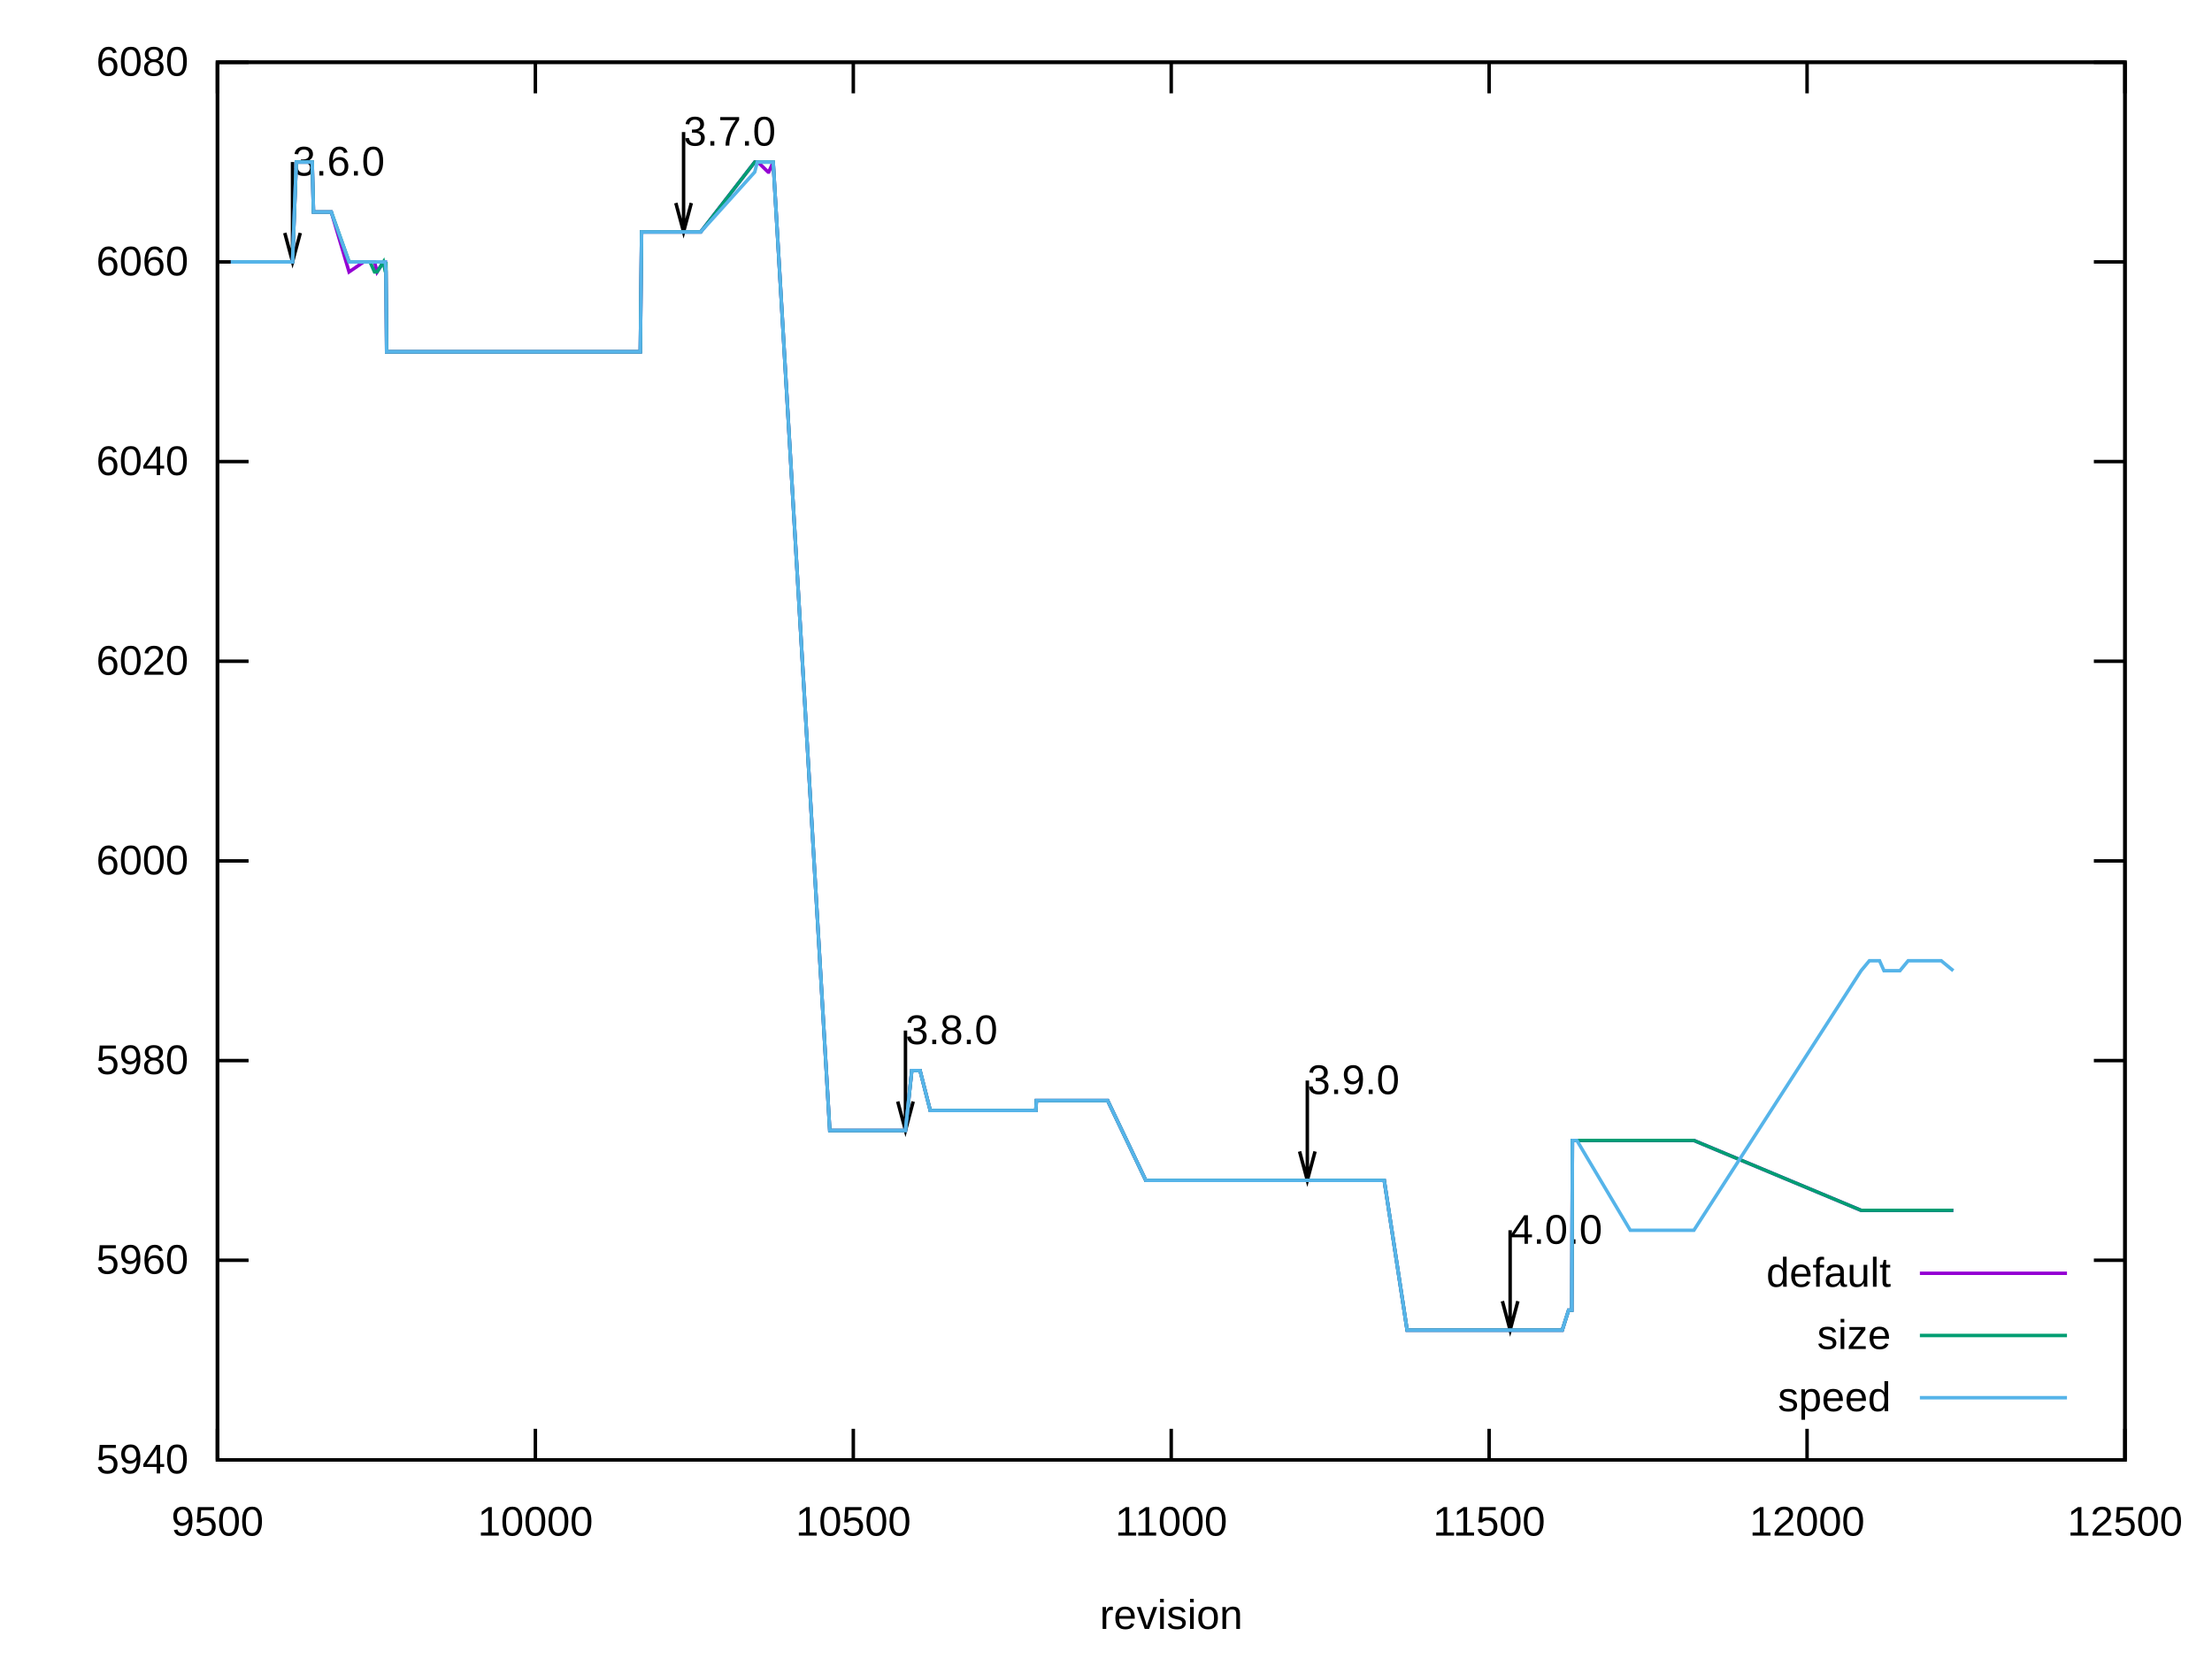
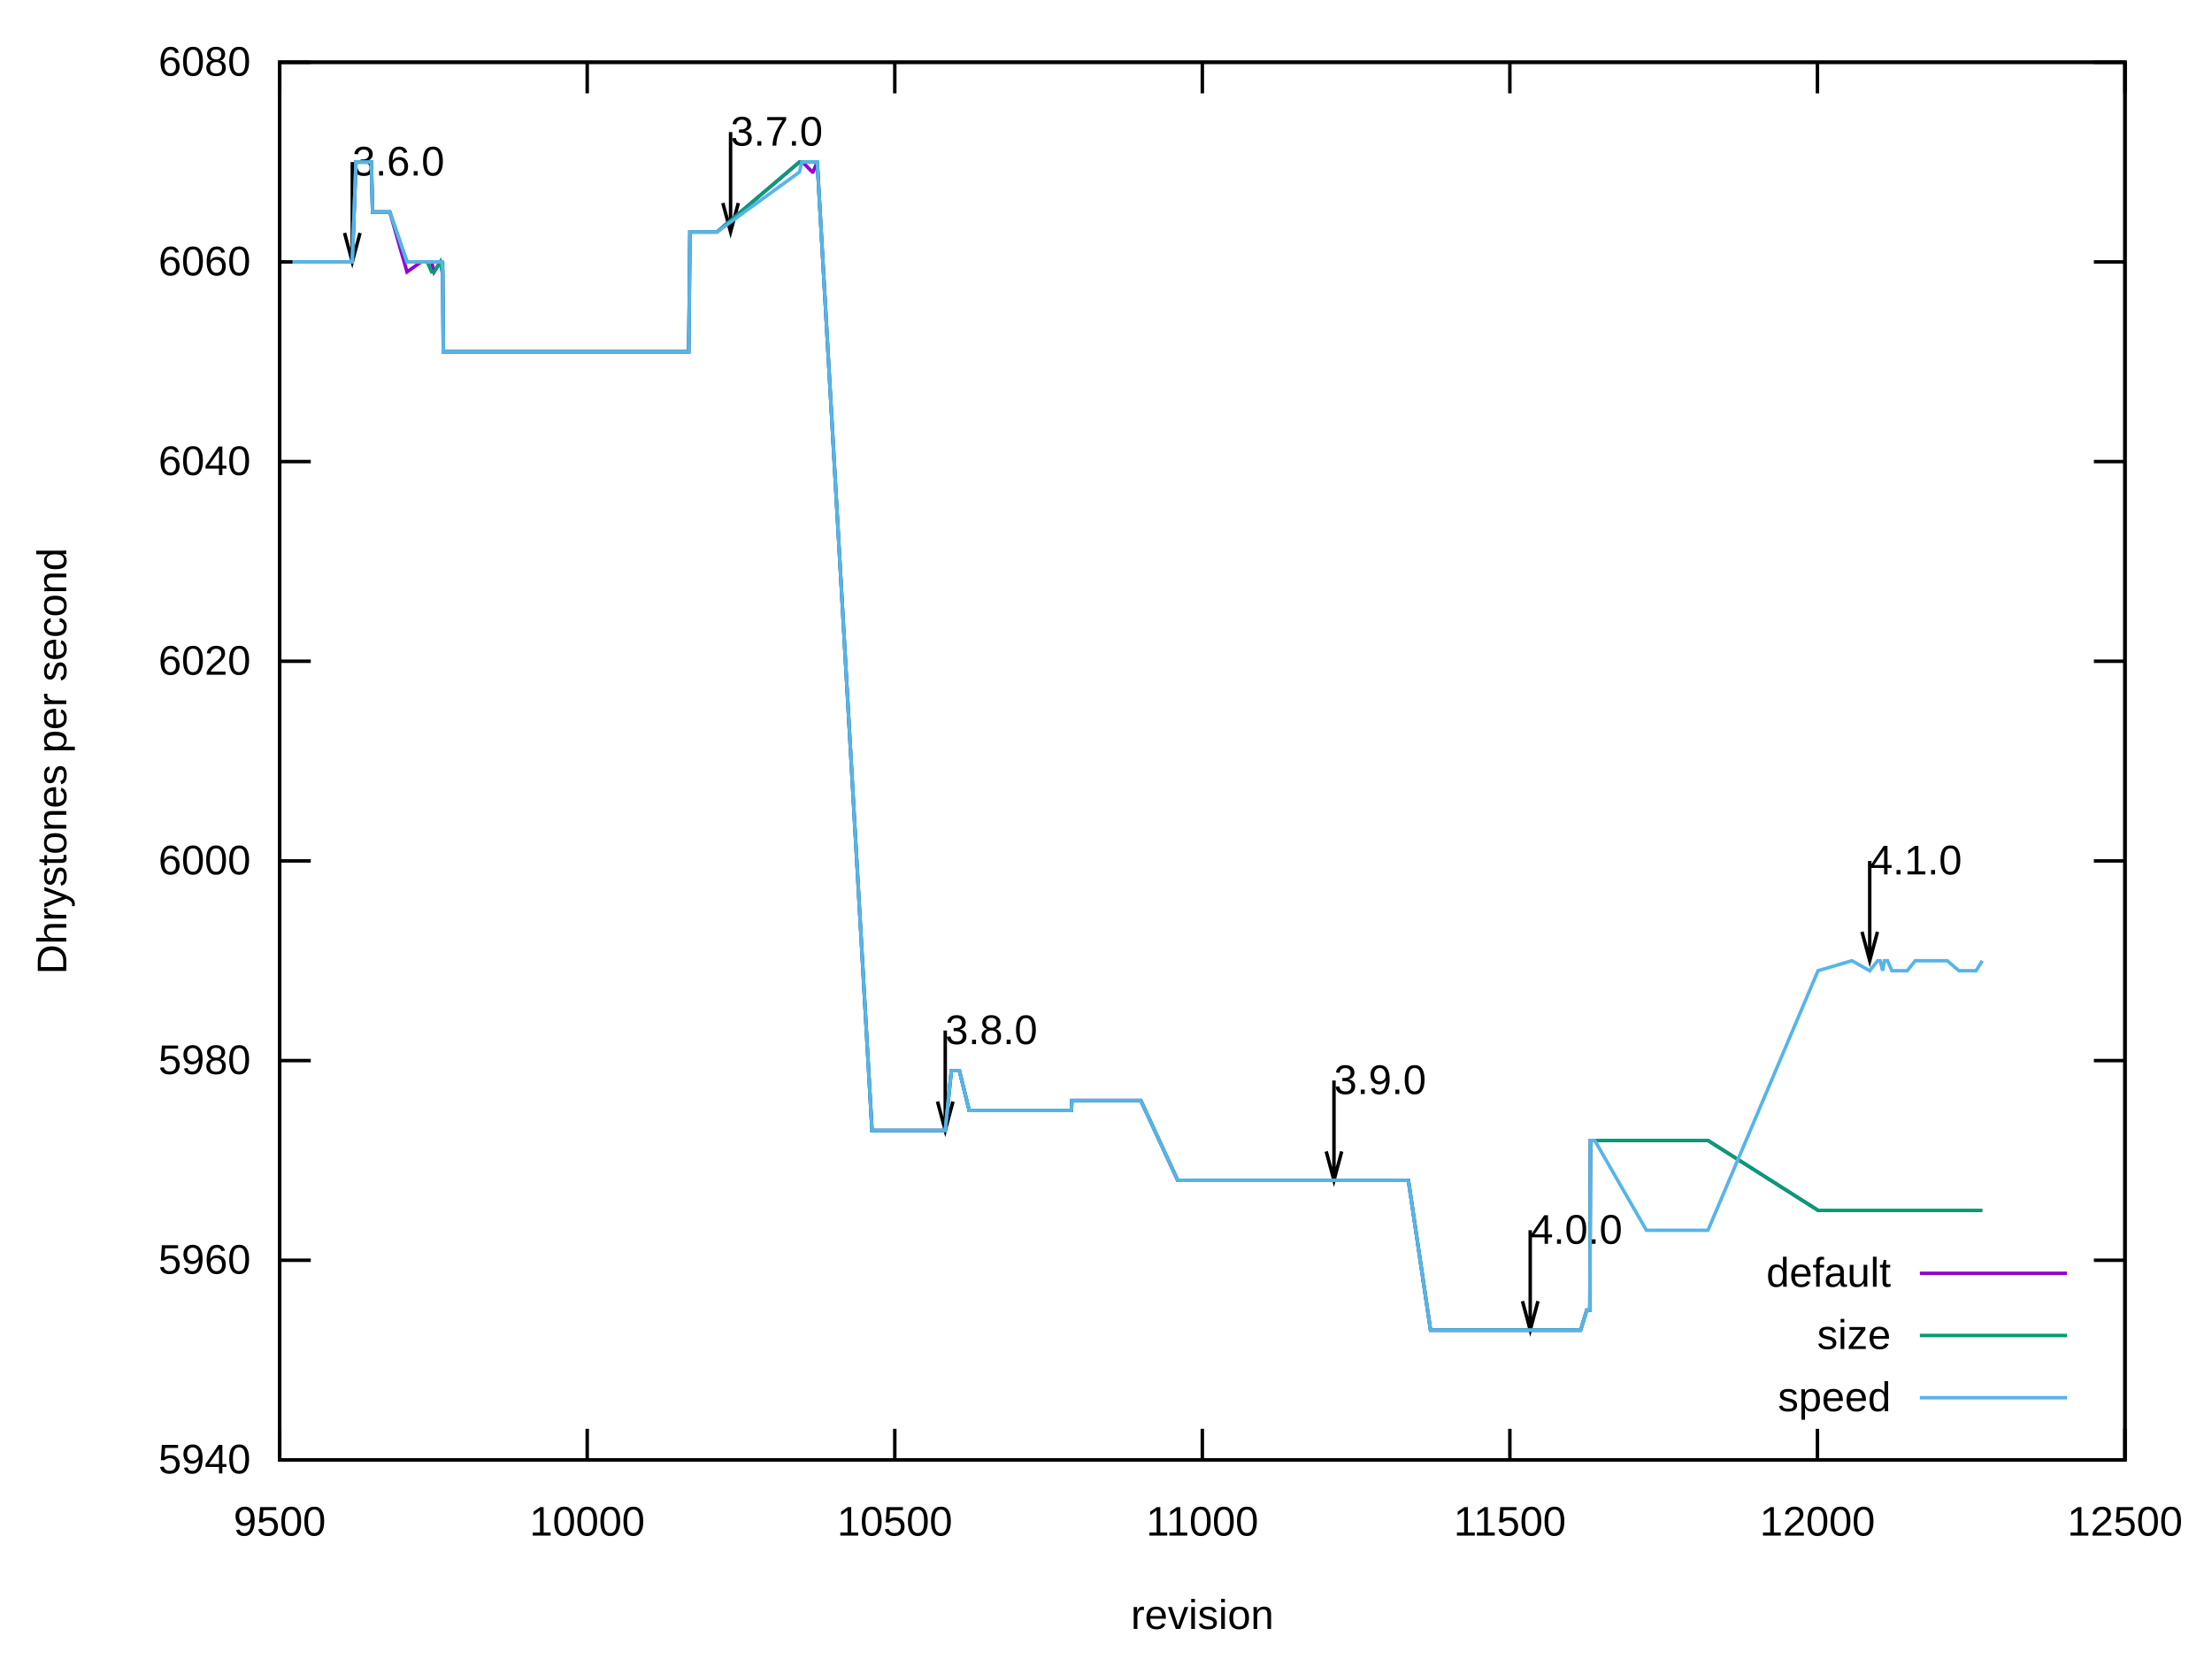
<svg xmlns="http://www.w3.org/2000/svg" xmlns:xlink="http://www.w3.org/1999/xlink" width="640" height="480" viewBox="0 0 640 480">
  <g id="gnuplot_canvas">
    <rect x="0" y="0" width="640" height="480" fill="none" />
    <defs>
      <circle id="gpDot" r="0.5" stroke-width="0.5" stroke="currentColor" />
      <path id="gpPt0" stroke-width="0.222" stroke="currentColor" d="M-1,0 h2 M0,-1 v2" />
      <path id="gpPt1" stroke-width="0.222" stroke="currentColor" d="M-1,-1 L1,1 M1,-1 L-1,1" />
      <path id="gpPt2" stroke-width="0.222" stroke="currentColor" d="M-1,0 L1,0 M0,-1 L0,1 M-1,-1 L1,1 M-1,1 L1,-1" />
      <rect id="gpPt3" stroke-width="0.222" stroke="currentColor" x="-1" y="-1" width="2" height="2" />
      <rect id="gpPt4" stroke-width="0.222" stroke="currentColor" fill="currentColor" x="-1" y="-1" width="2" height="2" />
      <circle id="gpPt5" stroke-width="0.222" stroke="currentColor" cx="0" cy="0" r="1" />
      <use xlink:href="#gpPt5" id="gpPt6" fill="currentColor" stroke="none" />
      <path id="gpPt7" stroke-width="0.222" stroke="currentColor" d="M0,-1.33 L-1.33,0.67 L1.33,0.67 z" />
      <use xlink:href="#gpPt7" id="gpPt8" fill="currentColor" stroke="none" />
      <use xlink:href="#gpPt7" id="gpPt9" stroke="currentColor" transform="rotate(180)" />
      <use xlink:href="#gpPt9" id="gpPt10" fill="currentColor" stroke="none" />
      <use xlink:href="#gpPt3" id="gpPt11" stroke="currentColor" transform="rotate(45)" />
      <use xlink:href="#gpPt11" id="gpPt12" fill="currentColor" stroke="none" />
      <path id="gpPt13" stroke-width="0.222" stroke="currentColor" d="M0,1.330 L1.265,0.411 L0.782,-1.067 L-0.782,-1.076 L-1.265,0.411 z" />
      <use xlink:href="#gpPt13" id="gpPt14" fill="currentColor" stroke="none" />
      <filter id="textbox" filterUnits="objectBoundingBox" x="0" y="0" height="1" width="1">
        <feFlood flood-color="white" flood-opacity="1" result="bgnd" />
        <feComposite in="SourceGraphic" in2="bgnd" operator="atop" />
      </filter>
      <filter id="greybox" filterUnits="objectBoundingBox" x="0" y="0" height="1" width="1">
        <feFlood flood-color="lightgrey" flood-opacity="1" result="grey" />
        <feComposite in="SourceGraphic" in2="grey" operator="atop" />
      </filter>
    </defs>
    <g fill="none" color="white" stroke="currentColor" stroke-width="1.00" stroke-linecap="butt" stroke-linejoin="miter">
</g>
    <g fill="none" color="black" stroke="currentColor" stroke-width="1.00" stroke-linecap="butt" stroke-linejoin="miter">
-       <path stroke="black" d="M62.92,422.40 L71.92,422.40 M614.82,422.40 L605.82,422.40  " />
-       <g transform="translate(54.53,426.30)" stroke="none" fill="black" font-family="Arial" font-size="12.00" text-anchor="end">
+       <path stroke="black" d="M80.92,422.40 L89.92,422.40 M614.82,422.40 L605.82,422.40  " />
+       <g transform="translate(72.53,426.30)" stroke="none" fill="black" font-family="Arial" font-size="12.00" text-anchor="end">
        <text>
          <tspan font-family="Arial"> 5940</tspan>
        </text>
      </g>
    </g>
    <g fill="none" color="black" stroke="currentColor" stroke-width="1.00" stroke-linecap="butt" stroke-linejoin="miter">
-       <path stroke="black" d="M62.92,364.63 L71.92,364.63 M614.82,364.63 L605.82,364.63  " />
-       <g transform="translate(54.53,368.53)" stroke="none" fill="black" font-family="Arial" font-size="12.00" text-anchor="end">
+       <path stroke="black" d="M80.92,364.63 L89.92,364.63 M614.82,364.63 L605.82,364.63  " />
+       <g transform="translate(72.53,368.53)" stroke="none" fill="black" font-family="Arial" font-size="12.00" text-anchor="end">
        <text>
          <tspan font-family="Arial"> 5960</tspan>
        </text>
      </g>
    </g>
    <g fill="none" color="black" stroke="currentColor" stroke-width="1.00" stroke-linecap="butt" stroke-linejoin="miter">
-       <path stroke="black" d="M62.92,306.86 L71.92,306.86 M614.82,306.86 L605.82,306.86  " />
-       <g transform="translate(54.53,310.76)" stroke="none" fill="black" font-family="Arial" font-size="12.00" text-anchor="end">
+       <path stroke="black" d="M80.92,306.86 L89.92,306.86 M614.82,306.86 L605.82,306.86  " />
+       <g transform="translate(72.53,310.76)" stroke="none" fill="black" font-family="Arial" font-size="12.00" text-anchor="end">
        <text>
          <tspan font-family="Arial"> 5980</tspan>
        </text>
      </g>
    </g>
    <g fill="none" color="black" stroke="currentColor" stroke-width="1.00" stroke-linecap="butt" stroke-linejoin="miter">
-       <path stroke="black" d="M62.92,249.09 L71.92,249.09 M614.82,249.09 L605.82,249.09  " />
-       <g transform="translate(54.53,252.99)" stroke="none" fill="black" font-family="Arial" font-size="12.00" text-anchor="end">
+       <path stroke="black" d="M80.92,249.09 L89.92,249.09 M614.82,249.09 L605.82,249.09  " />
+       <g transform="translate(72.53,252.99)" stroke="none" fill="black" font-family="Arial" font-size="12.00" text-anchor="end">
        <text>
          <tspan font-family="Arial"> 6000</tspan>
        </text>
      </g>
    </g>
    <g fill="none" color="black" stroke="currentColor" stroke-width="1.00" stroke-linecap="butt" stroke-linejoin="miter">
-       <path stroke="black" d="M62.92,191.32 L71.92,191.32 M614.82,191.32 L605.82,191.32  " />
-       <g transform="translate(54.53,195.22)" stroke="none" fill="black" font-family="Arial" font-size="12.00" text-anchor="end">
+       <path stroke="black" d="M80.92,191.32 L89.92,191.32 M614.82,191.32 L605.82,191.32  " />
+       <g transform="translate(72.53,195.22)" stroke="none" fill="black" font-family="Arial" font-size="12.00" text-anchor="end">
        <text>
          <tspan font-family="Arial"> 6020</tspan>
        </text>
      </g>
    </g>
    <g fill="none" color="black" stroke="currentColor" stroke-width="1.00" stroke-linecap="butt" stroke-linejoin="miter">
-       <path stroke="black" d="M62.92,133.55 L71.92,133.55 M614.82,133.55 L605.82,133.55  " />
-       <g transform="translate(54.53,137.45)" stroke="none" fill="black" font-family="Arial" font-size="12.00" text-anchor="end">
+       <path stroke="black" d="M80.92,133.55 L89.92,133.55 M614.82,133.55 L605.82,133.55  " />
+       <g transform="translate(72.53,137.45)" stroke="none" fill="black" font-family="Arial" font-size="12.00" text-anchor="end">
        <text>
          <tspan font-family="Arial"> 6040</tspan>
        </text>
      </g>
    </g>
    <g fill="none" color="black" stroke="currentColor" stroke-width="1.00" stroke-linecap="butt" stroke-linejoin="miter">
-       <path stroke="black" d="M62.92,75.78 L71.92,75.78 M614.82,75.78 L605.82,75.78  " />
-       <g transform="translate(54.53,79.68)" stroke="none" fill="black" font-family="Arial" font-size="12.00" text-anchor="end">
+       <path stroke="black" d="M80.92,75.78 L89.92,75.78 M614.82,75.78 L605.82,75.78  " />
+       <g transform="translate(72.53,79.68)" stroke="none" fill="black" font-family="Arial" font-size="12.00" text-anchor="end">
        <text>
          <tspan font-family="Arial"> 6060</tspan>
        </text>
      </g>
    </g>
    <g fill="none" color="black" stroke="currentColor" stroke-width="1.00" stroke-linecap="butt" stroke-linejoin="miter">
-       <path stroke="black" d="M62.92,18.01 L71.92,18.01 M614.82,18.01 L605.82,18.01  " />
-       <g transform="translate(54.53,21.91)" stroke="none" fill="black" font-family="Arial" font-size="12.00" text-anchor="end">
+       <path stroke="black" d="M80.92,18.01 L89.92,18.01 M614.82,18.01 L605.82,18.01  " />
+       <g transform="translate(72.53,21.91)" stroke="none" fill="black" font-family="Arial" font-size="12.00" text-anchor="end">
        <text>
          <tspan font-family="Arial"> 6080</tspan>
        </text>
      </g>
    </g>
    <g fill="none" color="black" stroke="currentColor" stroke-width="1.00" stroke-linecap="butt" stroke-linejoin="miter">
-       <path stroke="black" d="M62.92,422.40 L62.92,413.40 M62.92,18.01 L62.92,27.01  " />
-       <g transform="translate(62.92,444.30)" stroke="none" fill="black" font-family="Arial" font-size="12.00" text-anchor="middle">
+       <path stroke="black" d="M80.92,422.40 L80.92,413.40 M80.92,18.01 L80.92,27.01  " />
+       <g transform="translate(80.92,444.30)" stroke="none" fill="black" font-family="Arial" font-size="12.00" text-anchor="middle">
        <text>
          <tspan font-family="Arial"> 9500</tspan>
        </text>
      </g>
    </g>
    <g fill="none" color="black" stroke="currentColor" stroke-width="1.00" stroke-linecap="butt" stroke-linejoin="miter">
-       <path stroke="black" d="M154.90,422.40 L154.90,413.40 M154.90,18.01 L154.90,27.01  " />
-       <g transform="translate(154.90,444.30)" stroke="none" fill="black" font-family="Arial" font-size="12.00" text-anchor="middle">
+       <path stroke="black" d="M169.90,422.40 L169.90,413.40 M169.90,18.01 L169.90,27.01  " />
+       <g transform="translate(169.90,444.30)" stroke="none" fill="black" font-family="Arial" font-size="12.00" text-anchor="middle">
        <text>
          <tspan font-family="Arial"> 10000</tspan>
        </text>
      </g>
    </g>
    <g fill="none" color="black" stroke="currentColor" stroke-width="1.00" stroke-linecap="butt" stroke-linejoin="miter">
-       <path stroke="black" d="M246.89,422.40 L246.89,413.40 M246.89,18.01 L246.89,27.01  " />
-       <g transform="translate(246.89,444.30)" stroke="none" fill="black" font-family="Arial" font-size="12.00" text-anchor="middle">
+       <path stroke="black" d="M258.89,422.40 L258.89,413.40 M258.89,18.01 L258.89,27.01  " />
+       <g transform="translate(258.89,444.30)" stroke="none" fill="black" font-family="Arial" font-size="12.00" text-anchor="middle">
        <text>
          <tspan font-family="Arial"> 10500</tspan>
        </text>
      </g>
    </g>
    <g fill="none" color="black" stroke="currentColor" stroke-width="1.00" stroke-linecap="butt" stroke-linejoin="miter">
-       <path stroke="black" d="M338.87,422.40 L338.87,413.40 M338.87,18.01 L338.87,27.01  " />
-       <g transform="translate(338.87,444.30)" stroke="none" fill="black" font-family="Arial" font-size="12.00" text-anchor="middle">
+       <path stroke="black" d="M347.87,422.40 L347.87,413.40 M347.87,18.01 L347.87,27.01  " />
+       <g transform="translate(347.87,444.30)" stroke="none" fill="black" font-family="Arial" font-size="12.00" text-anchor="middle">
        <text>
          <tspan font-family="Arial"> 11000</tspan>
        </text>
      </g>
    </g>
    <g fill="none" color="black" stroke="currentColor" stroke-width="1.00" stroke-linecap="butt" stroke-linejoin="miter">
-       <path stroke="black" d="M430.85,422.40 L430.85,413.40 M430.85,18.01 L430.85,27.01  " />
-       <g transform="translate(430.85,444.30)" stroke="none" fill="black" font-family="Arial" font-size="12.00" text-anchor="middle">
+       <path stroke="black" d="M436.85,422.40 L436.85,413.40 M436.85,18.01 L436.85,27.01  " />
+       <g transform="translate(436.85,444.30)" stroke="none" fill="black" font-family="Arial" font-size="12.00" text-anchor="middle">
        <text>
          <tspan font-family="Arial"> 11500</tspan>
        </text>
      </g>
    </g>
    <g fill="none" color="black" stroke="currentColor" stroke-width="1.00" stroke-linecap="butt" stroke-linejoin="miter">
-       <path stroke="black" d="M522.84,422.40 L522.84,413.40 M522.84,18.01 L522.84,27.01  " />
-       <g transform="translate(522.84,444.30)" stroke="none" fill="black" font-family="Arial" font-size="12.00" text-anchor="middle">
+       <path stroke="black" d="M525.84,422.40 L525.84,413.40 M525.84,18.01 L525.84,27.01  " />
+       <g transform="translate(525.84,444.30)" stroke="none" fill="black" font-family="Arial" font-size="12.00" text-anchor="middle">
        <text>
          <tspan font-family="Arial"> 12000</tspan>
        </text>
      </g>
    </g>
    <g fill="none" color="black" stroke="currentColor" stroke-width="1.00" stroke-linecap="butt" stroke-linejoin="miter">
      <path stroke="black" d="M614.82,422.40 L614.82,413.40 M614.82,18.01 L614.82,27.01  " />
      <g transform="translate(614.82,444.30)" stroke="none" fill="black" font-family="Arial" font-size="12.00" text-anchor="middle">
        <text>
          <tspan font-family="Arial"> 12500</tspan>
        </text>
      </g>
    </g>
    <g fill="none" color="black" stroke="currentColor" stroke-width="1.00" stroke-linecap="butt" stroke-linejoin="miter">
</g>
    <g fill="none" color="black" stroke="currentColor" stroke-width="1.00" stroke-linecap="butt" stroke-linejoin="miter">
-       <path stroke="black" d="M62.92,18.01 L62.92,422.40 L614.82,422.40 L614.82,18.01 L62.92,18.01 Z  " />
-       <g transform="translate(84.63,50.79)" stroke="none" fill="black" font-family="Arial" font-size="12.00" text-anchor="start">
+       <path stroke="black" d="M80.92,18.01 L80.92,422.40 L614.82,422.40 L614.82,18.01 L80.92,18.01 Z  " />
+       <g transform="translate(101.92,50.79)" stroke="none" fill="black" font-family="Arial" font-size="12.00" text-anchor="start">
        <text>
          <tspan font-family="Arial">3.6.0</tspan>
        </text>
      </g>
-       <g transform="translate(197.77,42.13)" stroke="none" fill="black" font-family="Arial" font-size="12.00" text-anchor="start">
+       <g transform="translate(211.37,42.13)" stroke="none" fill="black" font-family="Arial" font-size="12.00" text-anchor="start">
        <text>
          <tspan font-family="Arial">3.7.0</tspan>
        </text>
      </g>
-       <g transform="translate(261.97,302.09)" stroke="none" fill="black" font-family="Arial" font-size="12.00" text-anchor="start">
+       <g transform="translate(273.48,302.09)" stroke="none" fill="black" font-family="Arial" font-size="12.00" text-anchor="start">
        <text>
          <tspan font-family="Arial">3.8.0</tspan>
        </text>
      </g>
-       <g transform="translate(378.24,316.54)" stroke="none" fill="black" font-family="Arial" font-size="12.00" text-anchor="start">
+       <g transform="translate(385.95,316.54)" stroke="none" fill="black" font-family="Arial" font-size="12.00" text-anchor="start">
        <text>
          <tspan font-family="Arial">3.9.0</tspan>
        </text>
      </g>
-       <g transform="translate(436.92,359.86)" stroke="none" fill="black" font-family="Arial" font-size="12.00" text-anchor="start">
+       <g transform="translate(442.73,359.86)" stroke="none" fill="black" font-family="Arial" font-size="12.00" text-anchor="start">
        <text>
          <tspan font-family="Arial">4.0.0</tspan>
        </text>
      </g>
-       <path stroke="black" d="M82.40,67.40 L84.64,75.77 L86.88,67.40 M84.64,46.88 L84.64,75.77 M195.54,58.74 L197.78,67.10 L200.02,58.74   M197.78,38.22 L197.78,67.10 M259.74,318.70 L261.98,327.07 L264.22,318.70 M261.98,298.18 L261.98,327.07 M376.01,333.15   L378.25,341.51 L380.49,333.15 M378.25,312.63 L378.25,341.51 M434.69,376.47 L436.93,384.84 L439.17,376.47 M436.93,355.95   L436.93,384.84  " />
-     </g>
-     <g fill="none" color="black" stroke="currentColor" stroke-width="1.00" stroke-linecap="butt" stroke-linejoin="miter">
-       <g transform="translate(338.87,471.30)" stroke="none" fill="black" font-family="Arial" font-size="12.00" text-anchor="middle">
+       <g transform="translate(540.96,252.99)" stroke="none" fill="black" font-family="Arial" font-size="12.00" text-anchor="start">
+         <text>
+           <tspan font-family="Arial">4.1.0</tspan>
+         </text>
+       </g>
+       <path stroke="black" d="M99.69,67.40 L101.93,75.77 L104.17,67.40 M101.93,46.88 L101.93,75.77 M209.14,58.74 L211.38,67.10 L213.62,58.74   M211.38,38.22 L211.38,67.10 M271.25,318.70 L273.49,327.07 L275.73,318.70 M273.49,298.18 L273.49,327.07 M383.72,333.15   L385.96,341.51 L388.20,333.15 M385.96,312.63 L385.96,341.51 M440.50,376.47 L442.74,384.84 L444.98,376.47 M442.74,355.95   L442.74,384.84 M538.73,269.60 L540.97,277.96 L543.21,269.60 M540.97,249.08 L540.97,277.96  " />
+     </g>
+     <g fill="none" color="black" stroke="currentColor" stroke-width="1.00" stroke-linecap="butt" stroke-linejoin="miter">
+       <g transform="translate(19.18,220.21) rotate(270)" stroke="none" fill="black" font-family="Arial" font-size="12.00" text-anchor="middle">
+         <text>
+           <tspan font-family="Arial">Dhrystones per second</tspan>
+         </text>
+       </g>
+     </g>
+     <g fill="none" color="black" stroke="currentColor" stroke-width="1.00" stroke-linecap="butt" stroke-linejoin="miter">
+       <g transform="translate(347.87,471.30)" stroke="none" fill="black" font-family="Arial" font-size="12.00" text-anchor="middle">
        <text>
          <tspan font-family="Arial">revision</tspan>
        </text>
      </g>
    </g>
    <g fill="none" color="black" stroke="currentColor" stroke-width="1.00" stroke-linecap="butt" stroke-linejoin="miter">
</g>
    <g id="gnuplot_plot_1">
      <g fill="none" color="black" stroke="currentColor" stroke-width="1.00" stroke-linecap="butt" stroke-linejoin="miter">
        <g transform="translate(547.09,372.30)" stroke="none" fill="black" font-family="Arial" font-size="12.00" text-anchor="end">
          <text>
            <tspan font-family="Arial">default</tspan>
          </text>
        </g>
      </g>
      <g fill="none" color="black" stroke="currentColor" stroke-width="1.00" stroke-linecap="butt" stroke-linejoin="miter">
-         <path stroke="rgb(148,   0, 211)" d="M555.48,368.40 L598.04,368.40 M66.78,75.78 L70.28,75.78 L72.12,75.78 L75.43,75.78 L77.82,75.78 L79.29,75.78   L80.58,75.78 L81.50,75.78 L81.68,75.78 L81.87,75.78 L82.05,75.78 L84.63,75.78 L85.73,46.89 L87.20,46.89   L87.76,46.89 L87.94,46.89 L88.12,46.89 L88.31,46.89 L88.68,46.89 L89.60,46.89 L89.78,46.89 L90.33,46.89   L90.70,61.34 L91.07,61.34 L91.25,61.34 L92.17,61.34 L92.72,61.34 L93.09,61.34 L93.27,61.34 L93.46,61.34   L95.85,61.34 L101.00,78.67 L105.23,75.78 L107.07,75.78 L108.36,75.78 L109.10,78.67 L110.94,75.78 L111.49,75.78   L111.67,78.67 L111.86,101.78 L112.04,101.78 L113.14,101.78 L115.17,101.78 L116.27,101.78 L116.45,101.78 L116.82,101.78   L117.56,101.78 L118.66,101.78 L119.40,101.78 L119.58,101.78 L120.87,101.78 L121.42,101.78 L121.61,101.78 L121.79,101.78   L123.63,101.78 L124.00,101.78 L124.73,101.78 L132.64,101.78 L145.52,101.78 L146.26,101.78 L146.62,101.78 L146.81,101.78   L147.73,101.78 L147.91,101.78 L148.28,101.78 L148.46,101.78 L149.20,101.78 L150.49,101.78 L151.96,101.78 L153.80,101.78   L154.35,101.78 L154.90,101.78 L158.03,101.78 L163.73,101.78 L165.57,101.78 L167.60,101.78 L168.15,101.78 L169.07,101.78   L169.62,101.78 L174.77,101.78 L177.72,101.78 L181.95,101.78 L184.89,101.78 L185.26,101.78 L185.63,67.11 L186.91,67.11   L188.20,67.11 L188.39,67.11 L188.94,67.11 L190.22,67.11 L193.35,67.11 L193.72,67.11 L202.73,67.11 L218.37,46.89   L219.11,46.89 L219.29,46.89 L222.24,49.78 L222.42,49.78 L223.71,46.89 L240.08,327.08 L245.97,327.08 L248.73,327.08   L254.25,327.08 L257.56,327.08 L261.97,327.08 L263.81,309.75 L265.47,309.75 L266.20,309.75 L269.15,321.30 L272.64,321.30   L273.56,321.30 L275.59,321.30 L276.32,321.30 L277.79,321.30 L280.37,321.30 L297.48,321.30 L298.77,321.30 L299.50,321.30   L299.69,321.30 L299.87,318.41 L300.24,318.41 L302.08,318.41 L320.47,318.41 L331.51,341.52 L334.09,341.52 L354.88,341.52   L357.27,341.52 L366.47,341.52 L378.24,341.52 L386.70,341.52 L399.58,341.52 L400.50,341.52 L407.12,384.85 L418.90,384.85   L419.45,384.85 L421.10,384.85 L432.14,384.85 L432.51,384.85 L436.92,384.85 L446.67,384.85 L451.83,384.85 L452.01,384.85   L453.85,379.07 L454.77,379.07 L454.95,329.97 L456.06,329.97 L456.24,329.97 L471.69,329.97 L490.09,329.97 L538.47,350.19   L540.87,350.19 L543.81,350.19 L545.10,350.19 L549.70,350.19 L552.09,350.19 L554.48,350.19 L561.65,350.19 L565.15,350.19    " />
+         <path stroke="rgb(148,   0, 211)" d="M555.48,368.40 L598.04,368.40 M84.66,75.78 L88.04,75.78 L89.82,75.78 L93.02,75.78 L95.34,75.78 L96.76,75.78   L98.00,75.78 L98.89,75.78 L99.07,75.78 L99.25,75.78 L99.43,75.78 L101.92,75.78 L102.99,46.89 L104.41,46.89   L104.95,46.89 L105.12,46.89 L105.30,46.89 L105.48,46.89 L105.84,46.89 L106.73,46.89 L106.90,46.89 L107.44,46.89   L107.79,61.34 L108.15,61.34 L108.33,61.34 L109.22,61.34 L109.75,61.34 L110.11,61.34 L110.28,61.34 L110.46,61.34   L112.78,61.34 L117.76,78.67 L121.85,75.78 L123.63,75.78 L124.88,75.78 L125.59,78.67 L127.37,75.78 L127.90,75.78   L128.08,78.67 L128.26,101.78 L128.44,101.78 L129.50,101.78 L131.46,101.78 L132.53,101.78 L132.71,101.78 L133.06,101.78   L133.78,101.78 L134.84,101.78 L135.56,101.78 L135.73,101.78 L136.98,101.78 L137.51,101.78 L137.69,101.78 L137.87,101.78   L139.65,101.78 L140.00,101.78 L140.72,101.78 L148.37,101.78 L160.83,101.78 L161.54,101.78 L161.89,101.78 L162.07,101.78   L162.96,101.78 L163.14,101.78 L163.50,101.78 L163.67,101.78 L164.39,101.78 L165.63,101.78 L167.06,101.78 L168.84,101.78   L169.37,101.78 L169.90,101.78 L172.93,101.78 L178.45,101.78 L180.23,101.78 L182.18,101.78 L182.72,101.78 L183.61,101.78   L184.14,101.78 L189.12,101.78 L191.97,101.78 L196.06,101.78 L198.91,101.78 L199.27,101.78 L199.62,67.11 L200.87,67.11   L202.12,67.11 L202.29,67.11 L202.83,67.11 L204.07,67.11 L207.10,67.11 L207.45,67.11 L231.30,46.89 L232.01,46.89   L232.19,46.89 L235.04,49.78 L235.22,49.78 L236.46,46.89 L252.30,327.08 L258.00,327.08 L260.67,327.08 L266.01,327.08   L269.21,327.08 L273.48,327.08 L275.26,309.75 L276.86,309.75 L277.57,309.75 L280.42,321.30 L283.80,321.30 L284.69,321.30   L286.65,321.30 L287.36,321.30 L288.79,321.30 L291.28,321.30 L307.83,321.30 L309.07,321.30 L309.79,321.30 L309.96,321.30   L310.14,318.41 L310.50,318.41 L312.28,318.41 L330.07,318.41 L340.75,341.52 L343.24,341.52 L363.35,341.52 L365.67,341.52   L374.57,341.52 L385.95,341.52 L394.14,341.52 L406.60,341.52 L407.49,341.52 L413.90,384.85 L425.29,384.85 L425.82,384.85   L427.42,384.85 L438.10,384.85 L438.46,384.85 L442.73,384.85 L452.16,384.85 L457.14,384.85 L457.32,384.85 L459.10,379.07   L459.99,379.07 L460.17,329.97 L461.23,329.97 L461.41,329.97 L476.36,329.97 L494.16,329.97 L526.01,350.19 L535.80,350.19   L540.96,350.19 L543.28,350.19 L543.63,350.19 L543.99,350.19 L544.70,350.19 L545.24,350.19 L546.12,350.19 L547.37,350.19   L551.82,350.19 L554.13,350.19 L556.45,350.19 L563.39,350.19 L566.77,350.19 L569.26,350.19 L571.75,350.19 L573.53,350.19    " />
      </g>
    </g>
    <g id="gnuplot_plot_2">
      <g fill="none" color="black" stroke="currentColor" stroke-width="1.00" stroke-linecap="butt" stroke-linejoin="miter">
        <g transform="translate(547.09,390.30)" stroke="none" fill="black" font-family="Arial" font-size="12.00" text-anchor="end">
          <text>
            <tspan font-family="Arial">size</tspan>
          </text>
        </g>
      </g>
      <g fill="none" color="black" stroke="currentColor" stroke-width="1.00" stroke-linecap="butt" stroke-linejoin="miter">
-         <path stroke="rgb(  0, 158, 115)" d="M555.48,386.40 L598.04,386.40 M66.78,75.78 L70.28,75.78 L72.12,75.78 L75.43,75.78 L77.82,75.78 L79.29,75.78   L80.58,75.78 L81.50,75.78 L81.68,75.78 L81.87,75.78 L82.05,75.78 L84.63,75.78 L85.73,46.89 L87.20,46.89   L87.76,46.89 L87.94,46.89 L88.12,46.89 L88.31,46.89 L88.68,46.89 L89.60,46.89 L89.78,46.89 L90.33,46.89   L90.70,61.34 L91.07,61.34 L91.25,61.34 L92.17,61.34 L92.72,61.34 L93.09,61.34 L93.27,61.34 L93.46,61.34   L95.85,61.34 L101.00,75.78 L105.23,75.78 L107.07,75.78 L108.36,78.67 L109.10,78.67 L110.94,75.78 L111.49,78.67   L111.67,75.78 L111.86,101.78 L112.04,101.78 L113.14,101.78 L115.17,101.78 L116.27,101.78 L116.45,101.78 L116.82,101.78   L117.56,101.78 L118.66,101.78 L119.40,101.78 L119.58,101.78 L120.87,101.78 L121.42,101.78 L121.61,101.78 L121.79,101.78   L123.63,101.78 L124.00,101.78 L124.73,101.78 L132.64,101.78 L145.52,101.78 L146.26,101.78 L146.62,101.78 L146.81,101.78   L147.73,101.78 L147.91,101.78 L148.28,101.78 L148.46,101.78 L149.20,101.78 L150.49,101.78 L151.96,101.78 L153.80,101.78   L154.35,101.78 L154.90,101.78 L158.03,101.78 L163.73,101.78 L165.57,101.78 L167.60,101.78 L168.15,101.78 L169.07,101.78   L169.62,101.78 L174.77,101.78 L177.72,101.78 L181.95,101.78 L184.89,101.78 L185.26,101.78 L185.63,67.11 L186.91,67.11   L188.20,67.11 L188.39,67.11 L188.94,67.11 L190.22,67.11 L193.35,67.11 L193.72,67.11 L202.73,67.11 L218.37,46.89   L219.11,46.89 L219.29,46.89 L222.24,46.89 L222.42,46.89 L223.71,46.89 L240.08,327.08 L245.97,327.08 L248.73,327.08   L254.25,327.08 L257.56,327.08 L261.97,327.08 L263.81,309.75 L265.47,309.75 L266.20,309.75 L269.15,321.30 L272.64,321.30   L273.56,321.30 L275.59,321.30 L276.32,321.30 L277.79,321.30 L280.37,321.30 L297.48,321.30 L298.77,321.30 L299.50,321.30   L299.69,321.30 L299.87,318.41 L300.24,318.41 L302.08,318.41 L320.47,318.41 L331.51,341.52 L334.09,341.52 L354.88,341.52   L357.27,341.52 L366.47,341.52 L378.24,341.52 L386.70,341.52 L399.58,341.52 L400.50,341.52 L407.12,384.85 L418.90,384.85   L419.45,384.85 L421.10,384.85 L432.14,384.85 L432.51,384.85 L436.92,384.85 L446.67,384.85 L451.83,384.85 L452.01,384.85   L453.85,379.07 L454.77,379.07 L454.95,329.97 L456.06,329.97 L456.24,329.97 L471.69,329.97 L490.09,329.97 L538.47,350.19   L540.87,350.19 L543.81,350.19 L545.10,350.19 L549.70,350.19 L552.09,350.19 L554.48,350.19 L561.65,350.19 L565.15,350.19    " />
+         <path stroke="rgb(  0, 158, 115)" d="M555.48,386.40 L598.04,386.40 M84.66,75.78 L88.04,75.78 L89.82,75.78 L93.02,75.78 L95.34,75.78 L96.76,75.78   L98.00,75.78 L98.89,75.78 L99.07,75.78 L99.25,75.78 L99.43,75.78 L101.92,75.78 L102.99,46.89 L104.41,46.89   L104.95,46.89 L105.12,46.89 L105.30,46.89 L105.48,46.89 L105.84,46.89 L106.73,46.89 L106.90,46.89 L107.44,46.89   L107.79,61.34 L108.15,61.34 L108.33,61.34 L109.22,61.34 L109.75,61.34 L110.11,61.34 L110.28,61.34 L110.46,61.34   L112.78,61.34 L117.76,75.78 L121.85,75.78 L123.63,75.78 L124.88,78.67 L125.59,78.67 L127.37,75.78 L127.90,78.67   L128.08,75.78 L128.26,101.78 L128.44,101.78 L129.50,101.78 L131.46,101.78 L132.53,101.78 L132.71,101.78 L133.06,101.78   L133.78,101.78 L134.84,101.78 L135.56,101.78 L135.73,101.78 L136.98,101.78 L137.51,101.78 L137.69,101.78 L137.87,101.78   L139.65,101.78 L140.00,101.78 L140.72,101.78 L148.37,101.78 L160.83,101.78 L161.54,101.78 L161.89,101.78 L162.07,101.78   L162.96,101.78 L163.14,101.78 L163.50,101.78 L163.67,101.78 L164.39,101.78 L165.63,101.78 L167.06,101.78 L168.84,101.78   L169.37,101.78 L169.90,101.78 L172.93,101.78 L178.45,101.78 L180.23,101.78 L182.18,101.78 L182.72,101.78 L183.61,101.78   L184.14,101.78 L189.12,101.78 L191.97,101.78 L196.06,101.78 L198.91,101.78 L199.27,101.78 L199.62,67.11 L200.87,67.11   L202.12,67.11 L202.29,67.11 L202.83,67.11 L204.07,67.11 L207.10,67.11 L207.45,67.11 L231.30,46.89 L232.01,46.89   L232.19,46.89 L235.04,46.89 L235.22,46.89 L236.46,46.89 L252.30,327.08 L258.00,327.08 L260.67,327.08 L266.01,327.08   L269.21,327.08 L273.48,327.08 L275.26,309.75 L276.86,309.75 L277.57,309.75 L280.42,321.30 L283.80,321.30 L284.69,321.30   L286.65,321.30 L287.36,321.30 L288.79,321.30 L291.28,321.30 L307.83,321.30 L309.07,321.30 L309.79,321.30 L309.96,321.30   L310.14,318.41 L310.50,318.41 L312.28,318.41 L330.07,318.41 L340.75,341.52 L343.24,341.52 L363.35,341.52 L365.67,341.52   L374.57,341.52 L385.95,341.52 L394.14,341.52 L406.60,341.52 L407.49,341.52 L413.90,384.85 L425.29,384.85 L425.82,384.85   L427.42,384.85 L438.10,384.85 L438.46,384.85 L442.73,384.85 L452.16,384.85 L457.14,384.85 L457.32,384.85 L459.10,379.07   L459.99,379.07 L460.17,329.97 L461.23,329.97 L461.41,329.97 L476.36,329.97 L494.16,329.97 L526.01,350.19 L535.80,350.19   L540.96,350.19 L543.28,350.19 L543.63,350.19 L543.99,350.19 L544.70,350.19 L545.24,350.19 L546.12,350.19 L547.37,350.19   L551.82,350.19 L554.13,350.19 L556.45,350.19 L563.39,350.19 L566.77,350.19 L569.26,350.19 L571.75,350.19 L573.53,350.19    " />
      </g>
    </g>
    <g id="gnuplot_plot_3">
      <g fill="none" color="black" stroke="currentColor" stroke-width="1.00" stroke-linecap="butt" stroke-linejoin="miter">
        <g transform="translate(547.09,408.30)" stroke="none" fill="black" font-family="Arial" font-size="12.00" text-anchor="end">
          <text>
            <tspan font-family="Arial">speed</tspan>
          </text>
        </g>
      </g>
      <g fill="none" color="black" stroke="currentColor" stroke-width="1.00" stroke-linecap="butt" stroke-linejoin="miter">
-         <path stroke="rgb( 86, 180, 233)" d="M555.48,404.40 L598.04,404.40 M66.78,75.78 L70.28,75.78 L72.12,75.78 L75.43,75.78 L77.82,75.78 L79.29,75.78   L80.58,75.78 L81.50,75.78 L81.68,75.78 L81.87,75.78 L82.05,75.78 L84.63,75.78 L85.73,46.89 L87.20,46.89   L87.76,46.89 L87.94,46.89 L88.12,46.89 L88.31,46.89 L88.68,46.89 L89.60,46.89 L89.78,46.89 L90.33,46.89   L90.70,61.34 L91.07,61.34 L91.25,61.34 L92.17,61.34 L92.72,61.34 L93.09,61.34 L93.27,61.34 L93.46,61.34   L95.85,61.34 L101.00,75.78 L105.23,75.78 L107.07,75.78 L108.36,75.78 L109.10,75.78 L110.94,75.78 L111.49,75.78   L111.67,78.67 L111.86,101.78 L112.04,101.78 L113.14,101.78 L115.17,101.78 L116.27,101.78 L116.45,101.78 L116.82,101.78   L117.56,101.78 L118.66,101.78 L119.40,101.78 L119.58,101.78 L120.87,101.78 L121.42,101.78 L121.61,101.78 L121.79,101.78   L123.63,101.78 L124.00,101.78 L124.73,101.78 L132.64,101.78 L145.52,101.78 L146.26,101.78 L146.62,101.78 L146.81,101.78   L147.73,101.78 L147.91,101.78 L148.28,101.78 L148.46,101.78 L149.20,101.78 L150.49,101.78 L151.96,101.78 L153.80,101.78   L154.35,101.78 L154.90,101.78 L158.03,101.78 L163.73,101.78 L165.57,101.78 L167.60,101.78 L168.15,101.78 L169.07,101.78   L169.62,101.78 L174.77,101.78 L177.72,101.78 L181.95,101.78 L184.89,101.78 L185.26,101.78 L185.63,67.11 L186.91,67.11   L188.20,67.11 L188.39,67.11 L188.94,67.11 L190.22,67.11 L193.35,67.11 L193.72,67.11 L202.73,67.11 L218.37,49.78   L219.11,46.89 L219.29,46.89 L222.24,46.89 L222.42,46.89 L223.71,46.89 L240.08,327.08 L245.97,327.08 L248.73,327.08   L254.25,327.08 L257.56,327.08 L261.97,327.08 L263.81,309.75 L265.47,309.75 L266.20,309.75 L269.15,321.30 L272.64,321.30   L273.56,321.30 L275.59,321.30 L276.32,321.30 L277.79,321.30 L280.37,321.30 L297.48,321.30 L298.77,321.30 L299.50,321.30   L299.69,321.30 L299.87,318.41 L300.24,318.41 L302.08,318.41 L320.47,318.41 L331.51,341.52 L334.09,341.52 L354.88,341.52   L357.27,341.52 L366.47,341.52 L378.24,341.52 L386.70,341.52 L399.58,341.52 L400.50,341.52 L407.12,384.85 L418.90,384.85   L419.45,384.85 L421.10,384.85 L432.14,384.85 L432.51,384.85 L436.92,384.85 L446.67,384.85 L451.83,384.85 L452.01,384.85   L453.85,379.07 L454.77,379.07 L454.95,329.97 L456.06,329.97 L456.24,329.97 L471.69,355.96 L490.09,355.96 L538.47,280.86   L540.87,277.97 L543.81,277.97 L545.10,280.86 L549.70,280.86 L552.09,277.97 L554.48,277.97 L561.65,277.97 L565.15,280.86    " />
+         <path stroke="rgb( 86, 180, 233)" d="M555.48,404.40 L598.04,404.40 M84.66,75.78 L88.04,75.78 L89.82,75.78 L93.02,75.78 L95.34,75.78 L96.76,75.78   L98.00,75.78 L98.89,75.78 L99.07,75.78 L99.25,75.78 L99.43,75.78 L101.92,75.78 L102.99,46.89 L104.41,46.89   L104.95,46.89 L105.12,46.89 L105.30,46.89 L105.48,46.89 L105.84,46.89 L106.73,46.89 L106.90,46.89 L107.44,46.89   L107.79,61.34 L108.15,61.34 L108.33,61.34 L109.22,61.34 L109.75,61.34 L110.11,61.34 L110.28,61.34 L110.46,61.34   L112.78,61.34 L117.76,75.78 L121.85,75.78 L123.63,75.78 L124.88,75.78 L125.59,75.78 L127.37,75.78 L127.90,75.78   L128.08,78.67 L128.26,101.78 L128.44,101.78 L129.50,101.78 L131.46,101.78 L132.53,101.78 L132.71,101.78 L133.06,101.78   L133.78,101.78 L134.84,101.78 L135.56,101.78 L135.73,101.78 L136.98,101.78 L137.51,101.78 L137.69,101.78 L137.87,101.78   L139.65,101.78 L140.00,101.78 L140.72,101.78 L148.37,101.78 L160.83,101.78 L161.54,101.78 L161.89,101.78 L162.07,101.78   L162.96,101.78 L163.14,101.78 L163.50,101.78 L163.67,101.78 L164.39,101.78 L165.63,101.78 L167.06,101.78 L168.84,101.78   L169.37,101.78 L169.90,101.78 L172.93,101.78 L178.45,101.78 L180.23,101.78 L182.18,101.78 L182.72,101.78 L183.61,101.78   L184.14,101.78 L189.12,101.78 L191.97,101.78 L196.06,101.78 L198.91,101.78 L199.27,101.78 L199.62,67.11 L200.87,67.11   L202.12,67.11 L202.29,67.11 L202.83,67.11 L204.07,67.11 L207.10,67.11 L207.45,67.11 L231.30,49.78 L232.01,46.89   L232.19,46.89 L235.04,46.89 L235.22,46.89 L236.46,46.89 L252.30,327.08 L258.00,327.08 L260.67,327.08 L266.01,327.08   L269.21,327.08 L273.48,327.08 L275.26,309.75 L276.86,309.75 L277.57,309.75 L280.42,321.30 L283.80,321.30 L284.69,321.30   L286.65,321.30 L287.36,321.30 L288.79,321.30 L291.28,321.30 L307.83,321.30 L309.07,321.30 L309.79,321.30 L309.96,321.30   L310.14,318.41 L310.50,318.41 L312.28,318.41 L330.07,318.41 L340.75,341.52 L343.24,341.52 L363.35,341.52 L365.67,341.52   L374.57,341.52 L385.95,341.52 L394.14,341.52 L406.60,341.52 L407.49,341.52 L413.90,384.85 L425.29,384.85 L425.82,384.85   L427.42,384.85 L438.10,384.85 L438.46,384.85 L442.73,384.85 L452.16,384.85 L457.14,384.85 L457.32,384.85 L459.10,379.07   L459.99,379.07 L460.17,329.97 L461.23,329.97 L461.41,329.97 L476.36,355.96 L494.16,355.96 L526.01,280.86 L535.80,277.97   L540.96,280.86 L543.28,277.97 L543.63,277.97 L543.99,277.97 L544.70,280.86 L545.24,277.97 L546.12,277.97 L547.37,280.86   L551.82,280.86 L554.13,277.97 L556.45,277.97 L563.39,277.97 L566.77,280.86 L569.26,280.86 L571.75,280.86 L573.53,277.97    " />
      </g>
    </g>
    <g fill="none" color="white" stroke="rgb( 86, 180, 233)" stroke-width="2.00" stroke-linecap="butt" stroke-linejoin="miter">
</g>
    <g fill="none" color="black" stroke="currentColor" stroke-width="2.00" stroke-linecap="butt" stroke-linejoin="miter">
</g>
    <g fill="none" color="black" stroke="black" stroke-width="1.00" stroke-linecap="butt" stroke-linejoin="miter">
</g>
    <g fill="none" color="black" stroke="currentColor" stroke-width="1.00" stroke-linecap="butt" stroke-linejoin="miter">
-       <path stroke="black" d="M62.92,18.01 L62.92,422.40 L614.82,422.40 L614.82,18.01 L62.92,18.01 Z  " />
+       <path stroke="black" d="M80.92,18.01 L80.92,422.40 L614.82,422.40 L614.82,18.01 L80.92,18.01 Z  " />
    </g>
    <g fill="none" color="black" stroke="currentColor" stroke-width="1.00" stroke-linecap="butt" stroke-linejoin="miter">
</g>
  </g>
</svg>
